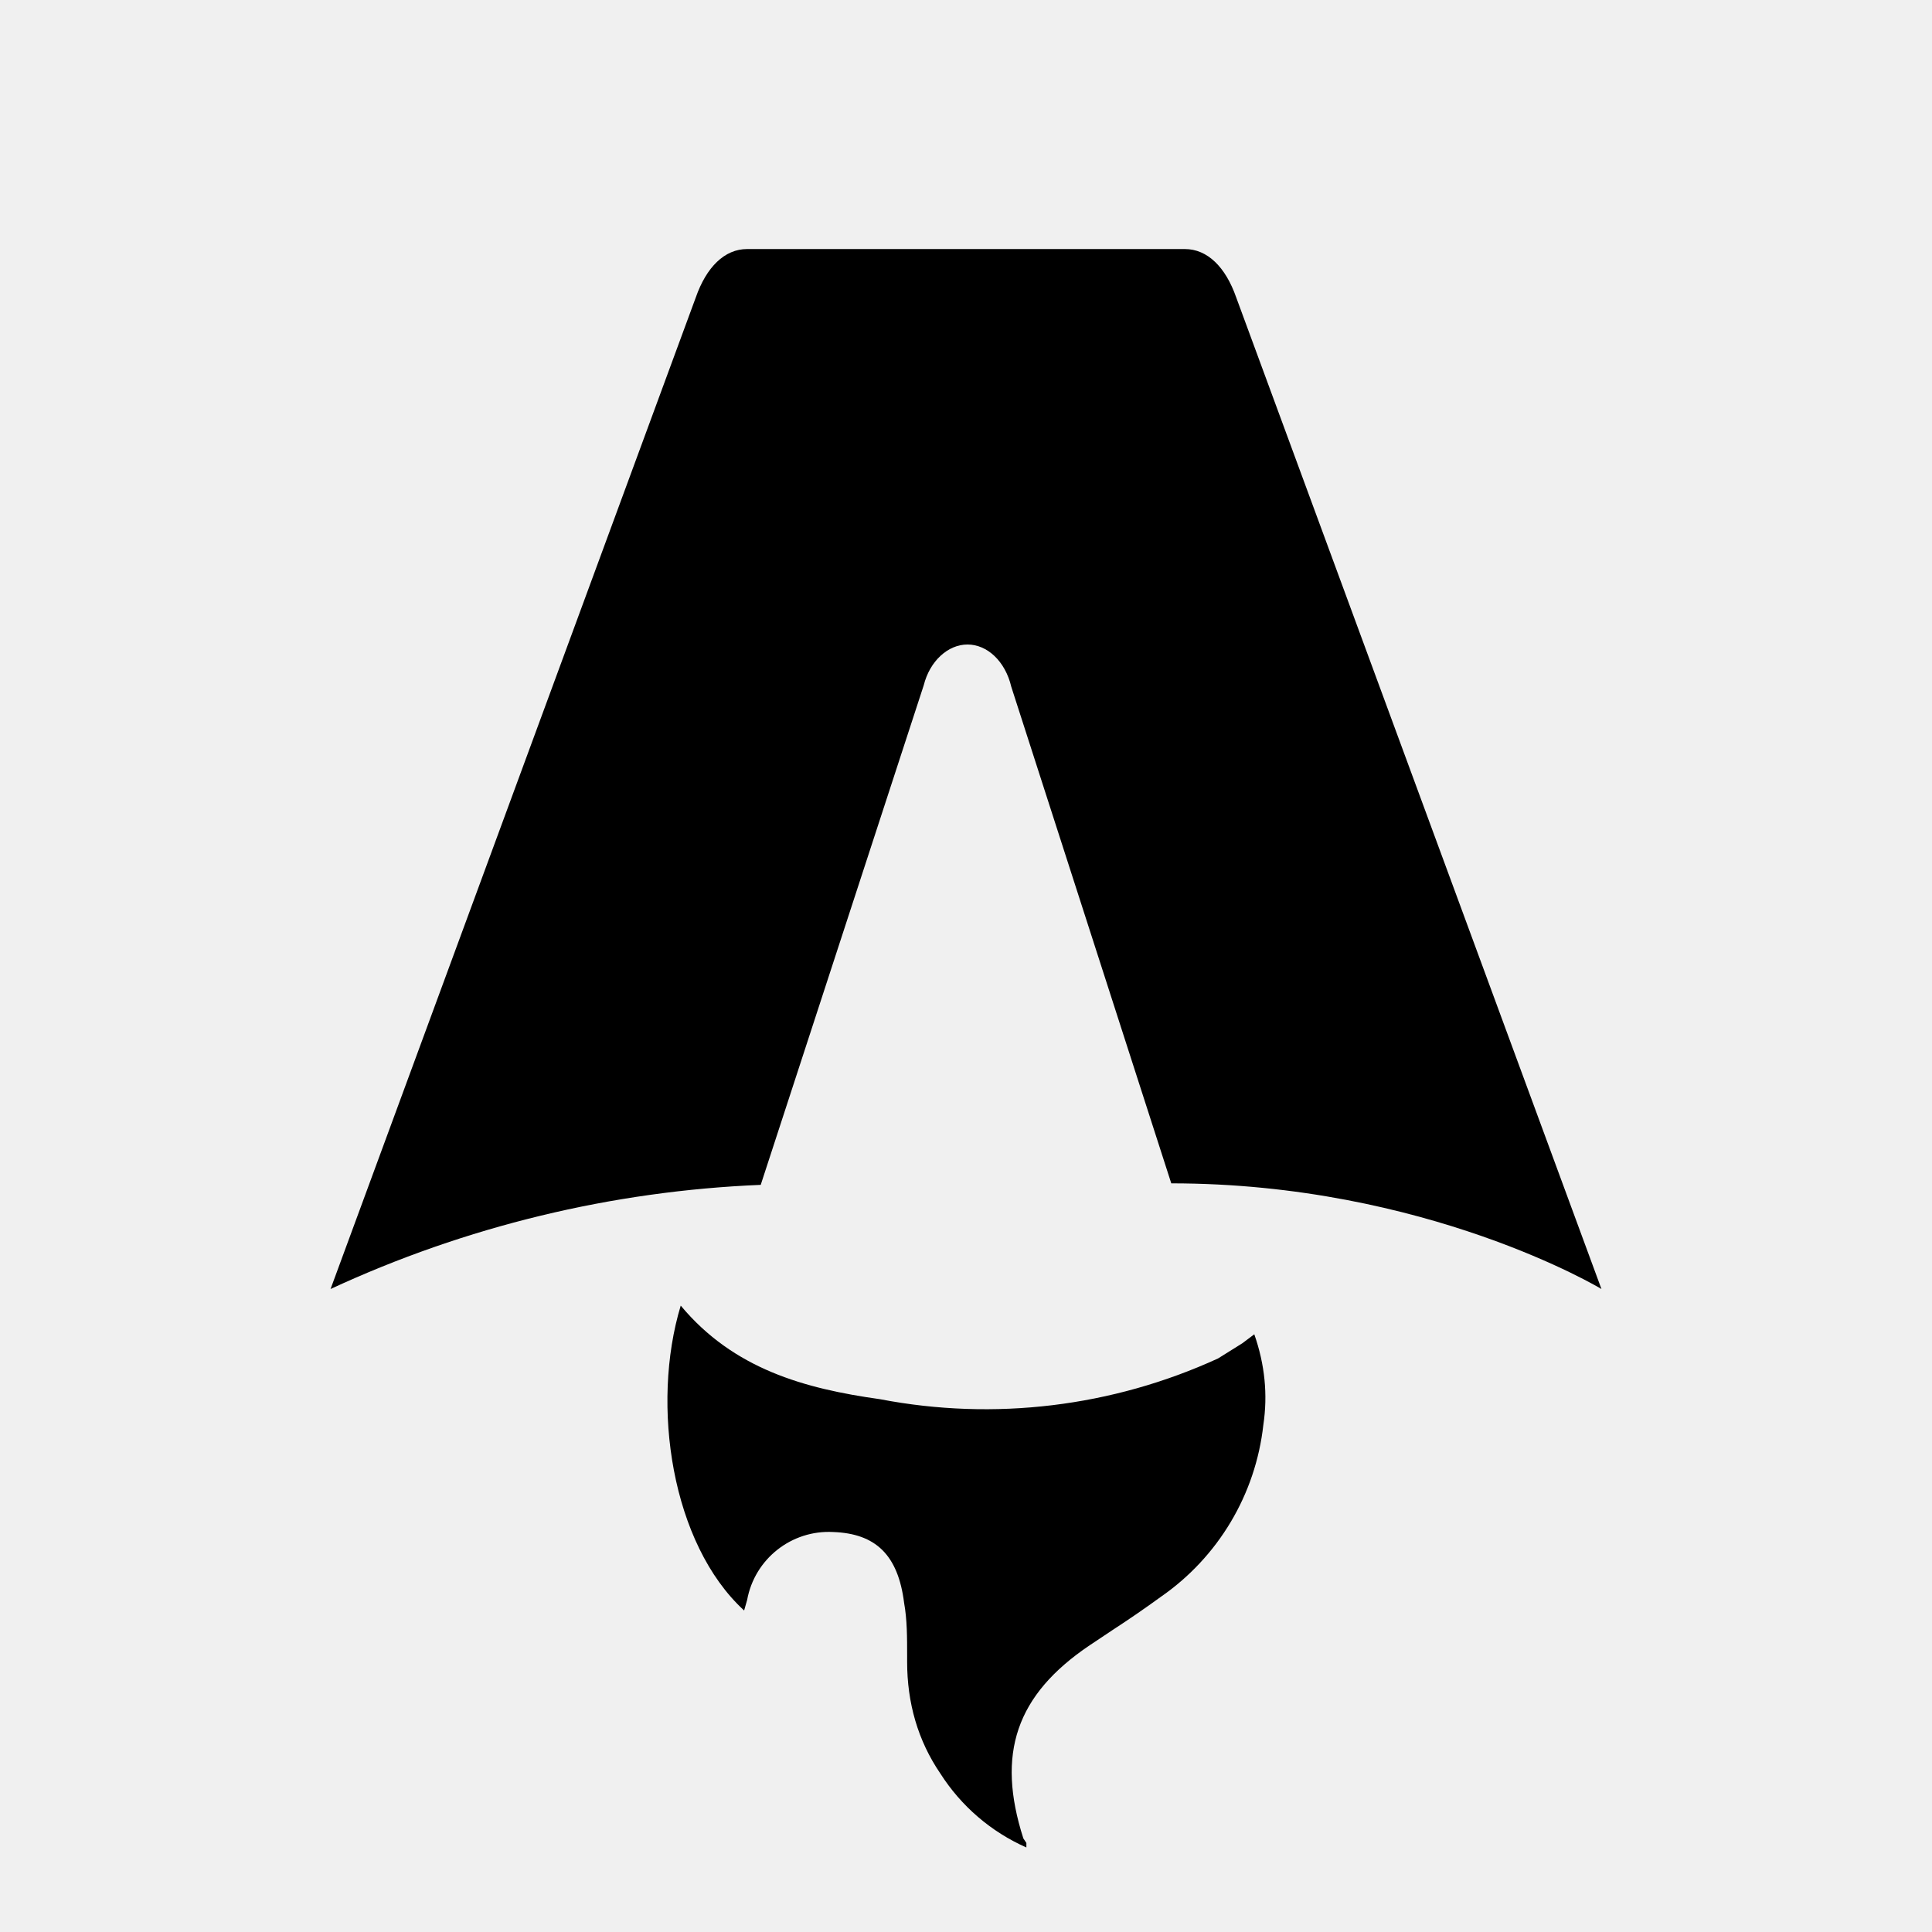
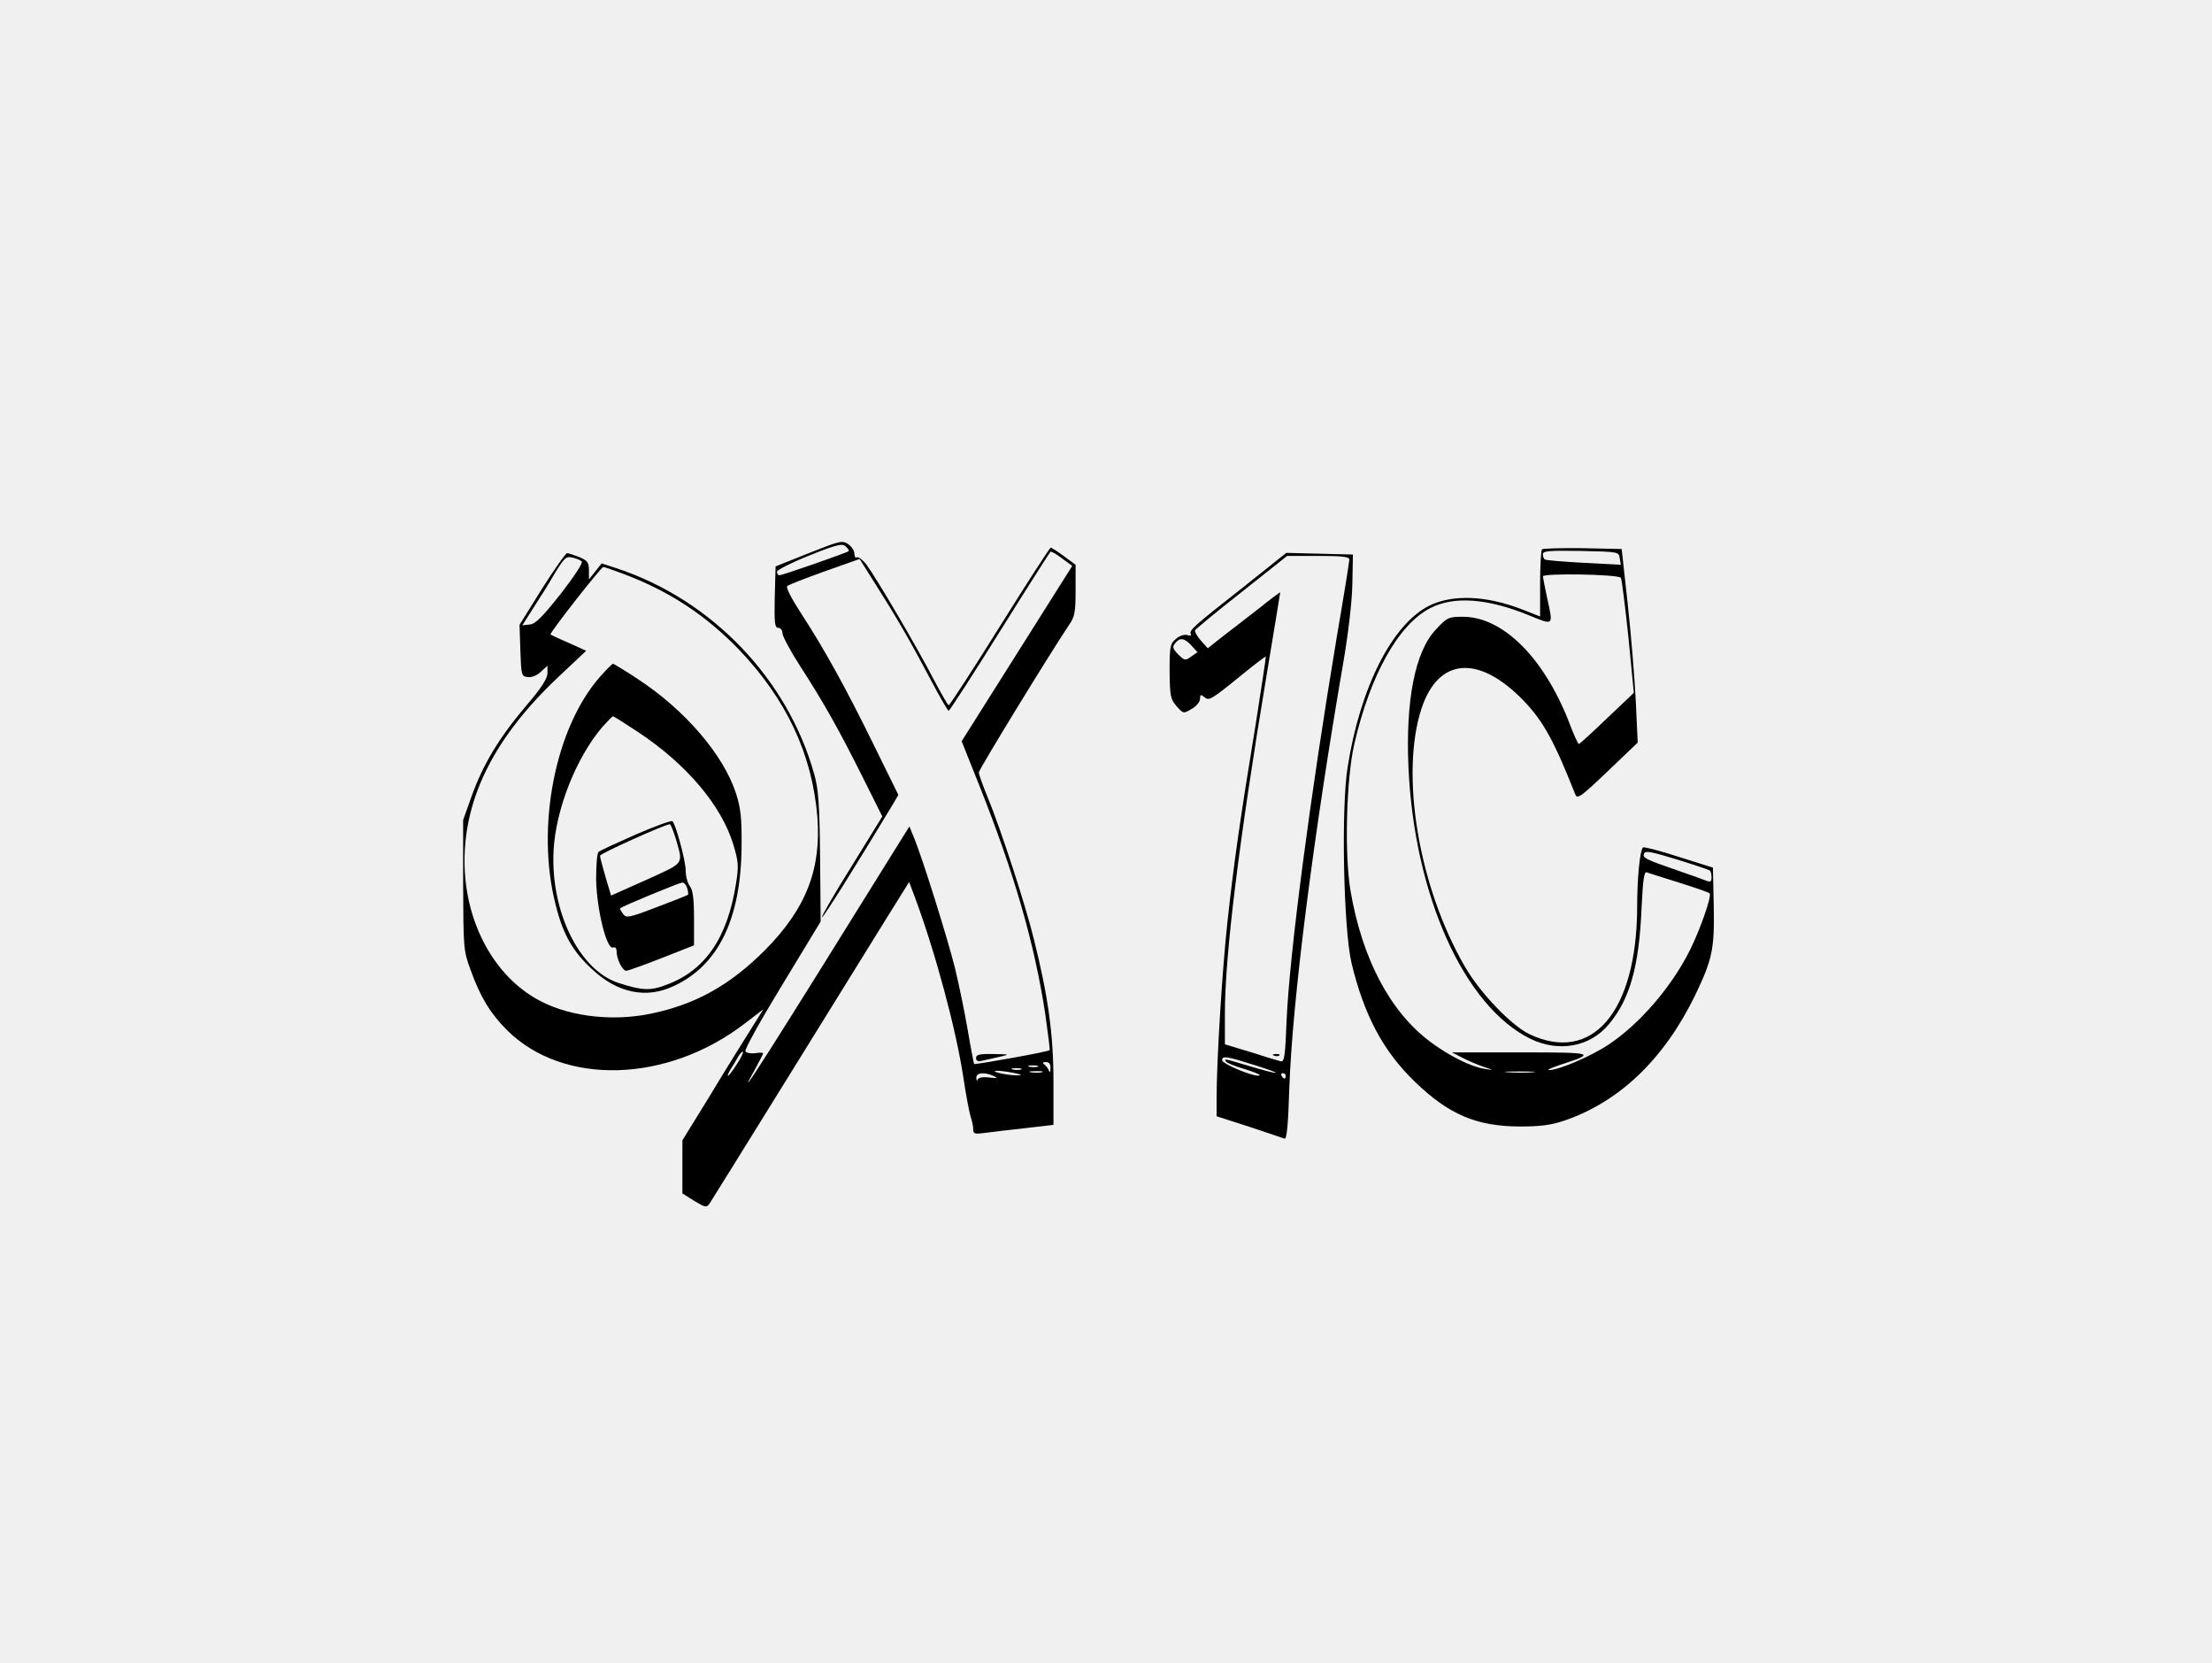
- <svg xmlns="http://www.w3.org/2000/svg" fill="none" viewBox="0 0 128 128">
-   <path d="M50.4 78.5a75.1 75.1 0 0 0-28.5 6.9l24.2-65.7c.7-2 1.9-3.2 3.4-3.2h29c1.5 0 2.7 1.2 3.4 3.2l24.2 65.7s-11.6-7-28.5-7L67 45.5c-.4-1.7-1.6-2.8-2.9-2.8-1.3 0-2.5 1.1-2.9 2.7L50.4 78.5Zm-1.1 28.2Zm-4.2-20.2c-2 6.6-.6 15.8 4.2 20.2a17.5 17.5 0 0 1 .2-.7 5.5 5.5 0 0 1 5.7-4.5c2.8.1 4.3 1.5 4.7 4.7.2 1.1.2 2.3.2 3.5v.4c0 2.7.7 5.2 2.2 7.4a13 13 0 0 0 5.7 4.9v-.3l-.2-.3c-1.8-5.6-.5-9.5 4.4-12.8l1.5-1a73 73 0 0 0 3.2-2.2 16 16 0 0 0 6.8-11.4c.3-2 .1-4-.6-6l-.8.6-1.6 1a37 37 0 0 1-22.4 2.7c-5-.7-9.7-2-13.2-6.2Z" />
-   <style>
-         path { fill: #000; }
-         @media (prefers-color-scheme: dark) {
-             path { fill: #FFF; }
-         }
-     </style>
+ <svg xmlns="http://www.w3.org/2000/svg" version="1.0" width="800pt" height="601pt" viewBox="0 0 800 601" preserveAspectRatio="xMidYMid meet">
+   <g transform="translate(0,601) scale(0.1,-0.1)" fill="#000000" stroke="none">
+     <path d="M2925 4010 l-120 -48 -3 -111 c-2 -94 0 -111 13 -111 8 0 15 -9 15 -20 0 -10 28 -63 63 -117 86 -133 141 -231 226 -401 l72 -144 -111 -180 c-62 -99 -110 -182 -107 -184 4 -4 129 197 258 411 l18 31 -93 189 c-98 199 -172 334 -263 474 -30 46 -51 87 -46 92 4 4 65 28 135 53 l127 45 64 -102 c75 -118 123 -202 198 -344 30 -57 57 -103 60 -103 3 0 86 128 184 285 98 157 181 287 184 290 4 2 23 -9 42 -24 l37 -27 -200 -317 -200 -317 65 -163 c125 -314 198 -567 237 -821 10 -72 18 -131 16 -133 -5 -6 -269 -53 -273 -50 -1 2 -12 57 -23 122 -11 65 -32 166 -46 224 -26 105 -120 406 -150 476 l-15 37 -58 -93 c-447 -720 -586 -938 -502 -788 17 31 31 58 31 61 0 2 -13 3 -29 0 -16 -2 -32 1 -35 7 -4 6 56 114 133 240 l139 229 -2 233 c-2 191 -6 246 -21 299 -96 345 -370 631 -714 745 l-55 18 -23 -29 -23 -29 0 33 c0 28 -5 35 -35 48 -19 7 -39 14 -44 14 -5 0 -46 -58 -91 -129 l-81 -130 3 -93 c3 -89 4 -93 26 -96 15 -2 33 5 48 19 l24 22 0 -27 c0 -19 -22 -54 -79 -120 -97 -115 -154 -210 -195 -324 l-31 -87 0 -235 c1 -228 1 -237 27 -307 35 -98 72 -158 132 -218 204 -202 579 -191 859 24 l68 52 -52 -83 c-29 -46 -95 -152 -146 -237 l-95 -154 0 -96 0 -96 43 -27 c40 -24 44 -25 55 -10 6 9 134 215 284 457 150 242 310 500 355 573 l83 133 20 -53 c75 -201 150 -481 176 -653 9 -61 21 -124 26 -141 6 -17 10 -38 10 -48 0 -16 6 -17 43 -12 23 3 88 11 145 17 l102 12 0 155 c0 171 -19 309 -71 517 -32 129 -118 393 -168 515 -17 41 -31 81 -31 87 0 11 259 433 326 533 21 30 24 46 24 126 l0 92 -42 31 c-23 17 -45 31 -48 31 -3 0 -86 -128 -184 -285 -98 -157 -181 -285 -185 -285 -3 0 -28 44 -56 97 -59 114 -206 364 -241 411 -14 18 -30 30 -35 27 -5 -4 -9 3 -9 13 0 11 -10 26 -23 35 -21 14 -31 11 -142 -33z m144 7 c-7 -6 -240 -87 -250 -87 -5 0 -9 6 -9 13 0 6 53 33 118 59 100 40 119 44 131 32 8 -7 13 -15 10 -17z m-965 -37 c5 -5 -27 -54 -76 -117 -66 -83 -91 -109 -112 -111 l-27 -3 40 63 c23 35 58 91 78 126 34 55 41 62 63 56 14 -3 29 -9 34 -14z m148 -44 c167 -62 300 -150 420 -274 172 -180 265 -378 284 -604 15 -191 -41 -334 -190 -484 -126 -126 -251 -196 -412 -229 -148 -31 -313 -8 -422 58 -155 93 -252 284 -252 494 0 232 111 450 338 664 l102 96 -62 28 c-35 15 -65 29 -67 31 -5 4 182 243 191 244 4 0 36 -11 70 -24z m412 -1775 c-14 -23 -29 -41 -31 -41 -3 0 1 10 9 23 8 12 20 33 27 45 7 13 15 21 18 19 2 -3 -8 -24 -23 -46z m1135 -13 c0 -16 -2 -18 -6 -8 -3 8 -11 18 -17 22 -7 5 -4 8 7 8 11 0 17 -7 16 -22z m-46 5 c-7 -2 -21 -2 -30 0 -10 3 -4 5 12 5 17 0 24 -2 18 -5z m-60 -10 c-7 -2 -21 -2 -30 0 -10 3 -4 5 12 5 17 0 24 -2 18 -5z m-28 -12 c34 -7 35 -9 10 -9 -16 0 -43 4 -60 8 -42 11 -1 11 50 1z m103 2 c-10 -2 -28 -2 -40 0 -13 2 -5 4 17 4 22 1 32 -1 23 -4z m-173 -14 c15 -7 12 -8 -17 -5 -23 3 -39 0 -42 -7 -2 -7 -5 -4 -5 6 -1 19 30 22 64 6z" />
+     <path d="M2170 3563 c-163 -185 -233 -545 -160 -826 26 -105 62 -168 132 -232 92 -86 196 -107 295 -60 162 75 243 244 245 505 1 103 -3 137 -20 191 -46 141 -185 302 -354 413 -47 31 -88 56 -91 56 -3 0 -24 -21 -47 -47z m138 -200 c175 -116 301 -265 344 -406 19 -63 20 -78 10 -141 -31 -197 -111 -314 -250 -366 -60 -23 -88 -22 -175 6 -142 46 -246 258 -235 478 8 150 81 335 176 447 19 21 36 39 39 39 3 0 44 -26 91 -57z" />
+     <path d="M2300 2993 c-68 -30 -129 -58 -135 -63 -6 -5 -9 -48 -9 -100 2 -108 38 -254 61 -246 8 3 13 -2 13 -14 0 -27 21 -70 35 -70 6 0 64 21 128 46 l117 46 0 97 c0 70 -4 103 -15 117 -8 10 -15 35 -15 55 0 37 -36 168 -48 180 -4 3 -63 -18 -132 -48z m144 -15 c27 -96 34 -85 -106 -149 l-128 -57 -20 67 c-11 38 -20 72 -20 77 0 8 232 112 252 114 4 0 13 -24 22 -52z m41 -179 c4 -11 5 -22 3 -24 -1 -2 -52 -22 -113 -45 -102 -39 -110 -40 -122 -24 -7 10 -12 19 -10 20 6 7 213 92 224 93 6 1 15 -8 18 -20z" />
+     <path d="M5577 4024 c-4 -4 -7 -60 -7 -125 l0 -118 -61 24 c-132 52 -255 57 -340 15 -134 -67 -250 -296 -295 -583 -24 -147 -15 -587 14 -709 45 -188 115 -320 230 -430 122 -118 222 -160 377 -161 78 0 114 5 165 22 199 69 359 223 471 453 62 130 70 166 67 323 l-3 138 -124 39 c-67 22 -126 37 -129 34 -11 -12 -21 -106 -21 -219 -2 -376 -163 -564 -390 -456 -66 32 -179 150 -233 244 -167 288 -235 694 -157 933 61 185 207 196 369 29 71 -74 110 -144 188 -341 7 -16 24 -3 116 85 l109 104 -7 150 c-4 82 -17 240 -29 350 l-22 200 -141 3 c-77 1 -143 -1 -147 -4z m281 -33 l4 -23 -134 7 c-73 4 -136 9 -140 12 -5 2 -8 11 -8 19 0 12 22 14 138 12 136 -3 137 -3 140 -27z m4 -70 c3 -3 15 -98 27 -211 l20 -205 -97 -92 c-53 -51 -99 -93 -102 -93 -3 0 -20 37 -37 83 -91 231 -239 377 -382 377 -51 0 -57 -2 -97 -45 -76 -79 -111 -256 -100 -501 21 -461 201 -862 441 -980 104 -50 216 -29 284 53 76 91 109 209 118 421 5 102 9 132 19 128 7 -3 59 -19 116 -37 57 -18 107 -35 111 -39 9 -8 -34 -131 -71 -205 -66 -133 -182 -267 -293 -341 -66 -44 -184 -94 -217 -93 -9 0 8 8 38 18 136 44 129 46 -140 46 l-249 0 37 -19 c20 -11 55 -25 77 -33 39 -13 39 -13 6 -8 -51 8 -128 46 -198 98 -146 109 -247 301 -289 548 -22 134 -15 403 14 529 58 251 160 433 276 492 85 43 204 35 354 -26 93 -38 90 -41 67 64 -8 36 -14 70 -15 76 0 12 269 8 282 -5z m321 -1058 c4 -2 7 -13 7 -25 0 -15 -4 -18 -17 -13 -10 4 -54 20 -98 35 -127 44 -135 48 -129 64 4 11 26 7 117 -21 62 -19 115 -37 120 -40z m-640 -730 c-23 -2 -64 -2 -90 0 -26 2 -7 3 42 3 50 0 71 -1 48 -3z" />
+     <path d="M4499 3889 c-185 -145 -200 -159 -192 -172 3 -5 -3 -7 -13 -3 -11 3 -29 -3 -41 -14 -21 -17 -23 -27 -23 -117 1 -90 3 -100 25 -126 25 -28 25 -28 55 -10 17 9 30 26 30 36 0 16 3 17 15 7 18 -15 23 -12 140 83 44 36 81 64 83 63 1 -2 -16 -113 -37 -247 -55 -334 -78 -495 -101 -705 -19 -171 -40 -506 -40 -644 l0 -66 118 -38 c64 -21 122 -41 128 -43 8 -3 13 54 17 184 11 314 86 905 197 1548 17 102 30 212 31 275 l2 105 -121 3 -120 3 -153 -122z m381 98 c0 -8 -20 -133 -45 -278 -96 -574 -172 -1151 -182 -1392 -5 -129 -8 -148 -22 -144 -9 2 -58 17 -108 33 l-93 28 0 113 c0 211 52 629 151 1223 27 162 49 296 49 298 0 2 -35 -24 -77 -58 -43 -33 -102 -79 -132 -102 l-53 -42 -25 28 c-13 15 -23 32 -21 37 2 4 77 67 168 138 l165 131 113 0 c87 0 112 -3 112 -13z m-571 -311 l22 -24 -23 -16 c-21 -15 -24 -15 -47 8 -20 21 -22 27 -11 40 17 22 33 20 59 -8z m241 -1521 c41 -13 70 -24 64 -24 -6 -1 -48 10 -94 24 -94 28 -93 28 -86 17 3 -5 32 -17 66 -27 33 -10 58 -20 56 -23 -11 -10 -136 40 -136 55 0 17 17 14 130 -22z m100 -35 c0 -5 -2 -10 -4 -10 -3 0 -8 5 -11 10 -3 6 -1 10 4 10 6 0 11 -4 11 -10z" />
+     <path d="M4608 2193 c7 -3 16 -2 19 1 4 3 -2 6 -13 5 -11 0 -14 -3 -6 -6z" />
+     <path d="M3530 2185 c0 -11 7 -14 23 -10 12 3 40 9 62 14 39 9 38 9 -22 10 -50 1 -63 -2 -63 -14z" />
+   </g>
</svg>
